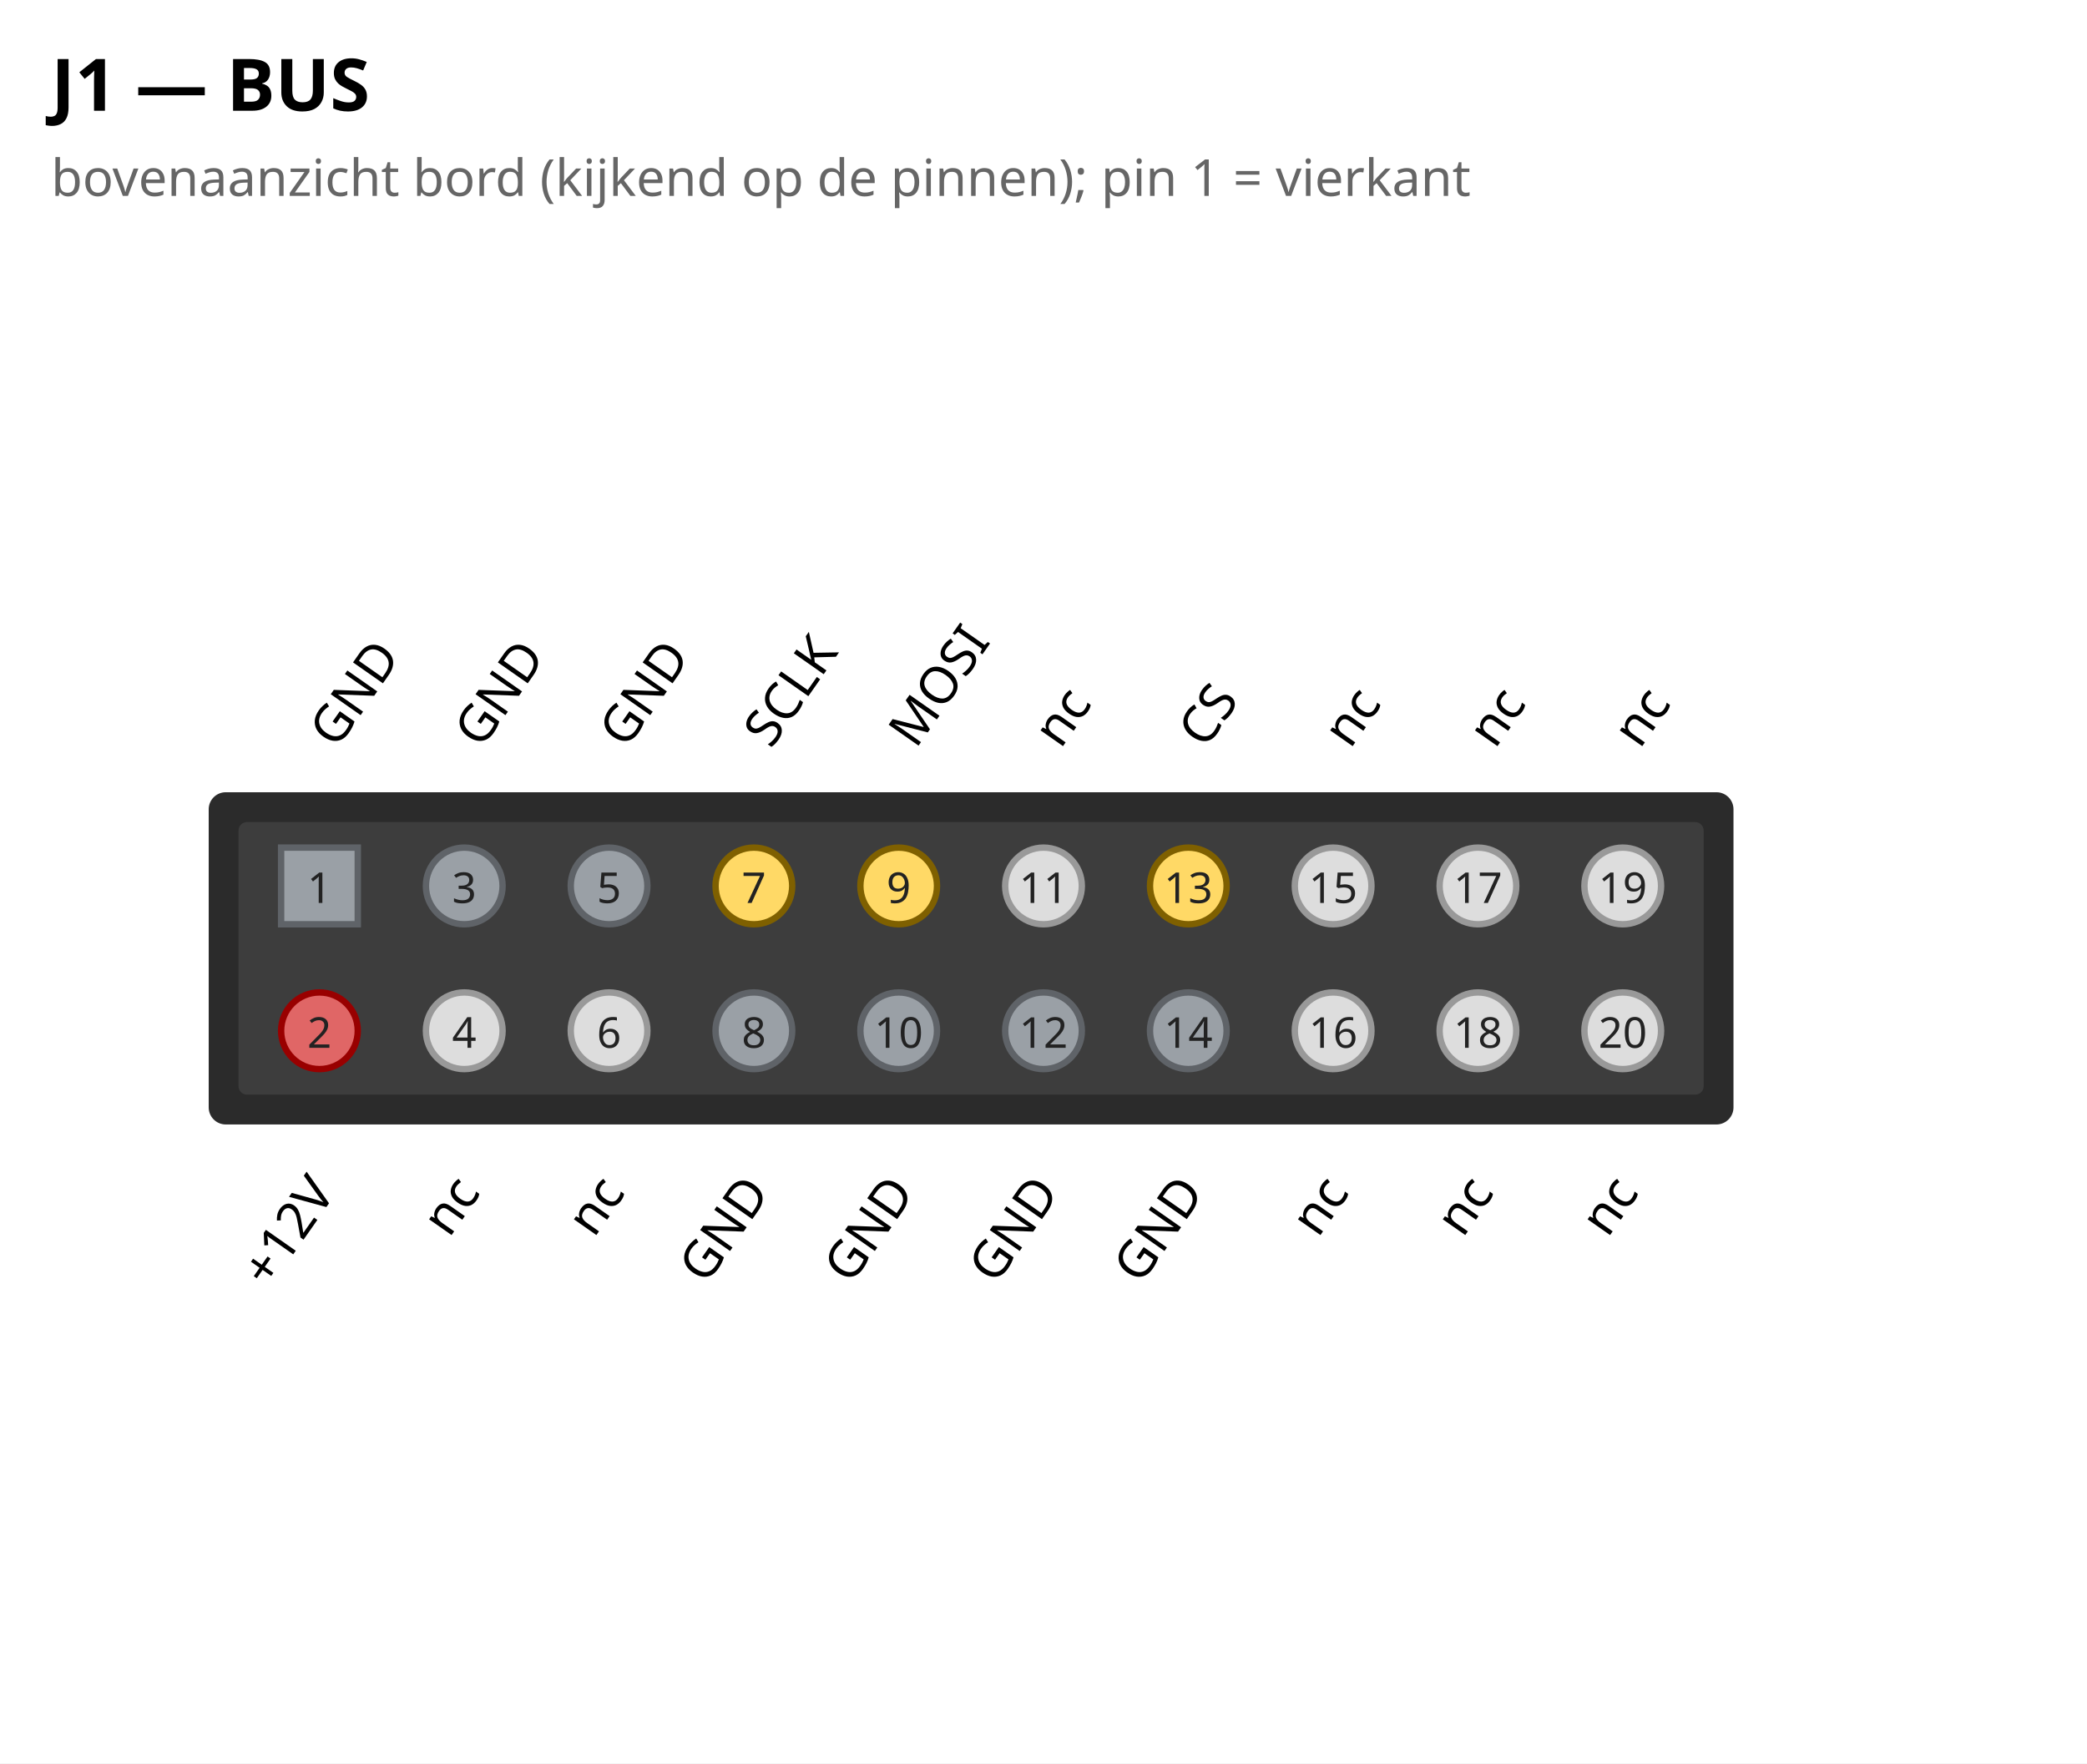
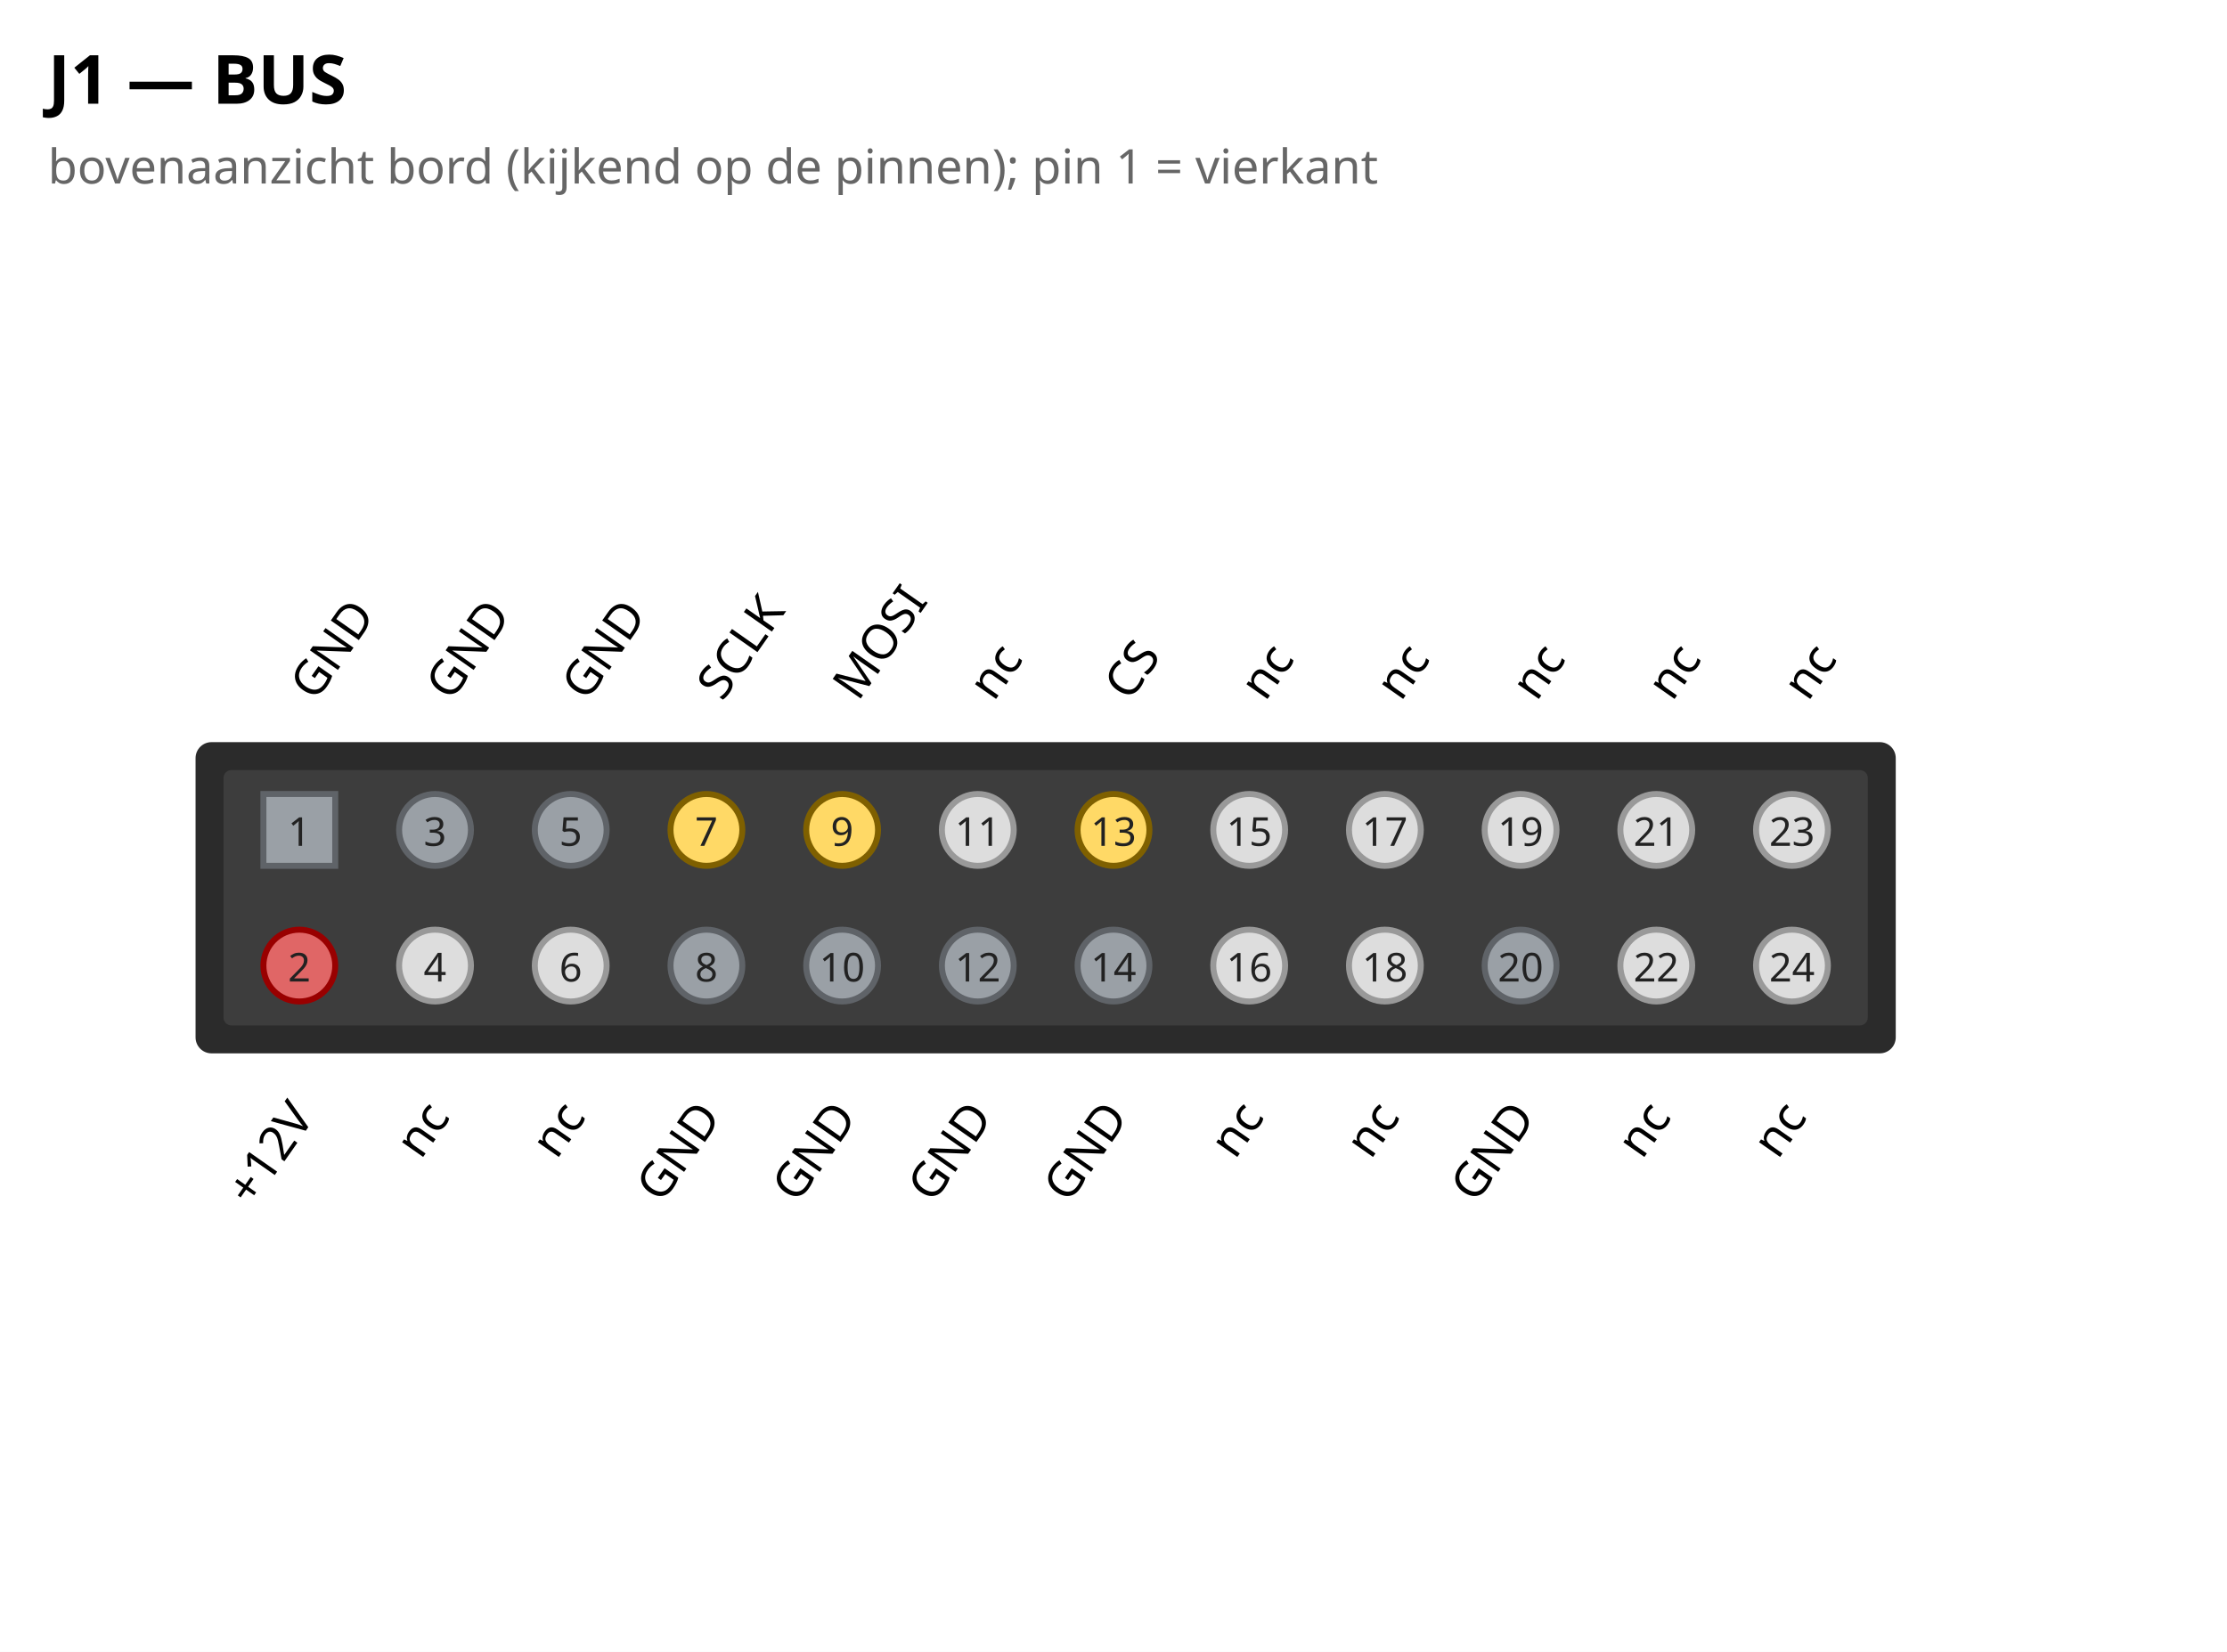
- <svg xmlns="http://www.w3.org/2000/svg" width="490" height="414" viewBox="0 0 490 414" font-family="sans-serif">
-   <rect width="490" height="414" fill="white" />
+ <svg xmlns="http://www.w3.org/2000/svg" width="558" height="414" viewBox="0 0 558 414" font-family="sans-serif">
+   <rect width="558" height="414" fill="white" />
  <text x="12" y="26" font-size="17" font-weight="bold">J1 — BUS</text>
  <text x="12" y="46" font-size="12" fill="#666">bovenaanzicht bord (kijkend op de pinnen); pin 1 = vierkant</text>
-   <rect x="49.0" y="186.0" width="358.0" height="78.0" rx="4" fill="#2b2b2b" />
-   <rect x="56.0" y="193.0" width="344.0" height="64.0" rx="2" fill="#3d3d3d" />
+   <rect x="49.0" y="186.0" width="426.0" height="78.0" rx="4" fill="#2b2b2b" />
+   <rect x="56.0" y="193.0" width="412.0" height="64.0" rx="2" fill="#3d3d3d" />
  <rect x="66.0" y="199.0" width="18" height="18" fill="#9aa0a6" stroke="#5f6368" stroke-width="1.5" />
  <text x="75.0" y="212.0" font-size="10" text-anchor="middle" fill="#222">1</text>
  <text x="79.0" y="176.0" font-size="12" transform="rotate(-55 79.0 176.0)">GND</text>
  <circle cx="75.0" cy="242.0" r="9" fill="#e06666" stroke="#990000" stroke-width="1.5" />
  <text x="75.0" y="246.0" font-size="10" text-anchor="middle" fill="#222">2</text>
  <text x="79.0" y="280.0" font-size="12" text-anchor="end" transform="rotate(-55 79.0 280.0)">+12V</text>
  <circle cx="109.0" cy="208.0" r="9" fill="#9aa0a6" stroke="#5f6368" stroke-width="1.5" />
  <text x="109.0" y="212.0" font-size="10" text-anchor="middle" fill="#222">3</text>
  <text x="113.0" y="176.0" font-size="12" transform="rotate(-55 113.0 176.0)">GND</text>
  <circle cx="109.0" cy="242.0" r="9" fill="#ddd" stroke="#999" stroke-width="1.5" />
  <text x="109.0" y="246.0" font-size="10" text-anchor="middle" fill="#222">4</text>
  <text x="113.0" y="280.0" font-size="12" text-anchor="end" transform="rotate(-55 113.0 280.0)">nc</text>
  <circle cx="143.0" cy="208.0" r="9" fill="#9aa0a6" stroke="#5f6368" stroke-width="1.5" />
  <text x="143.0" y="212.0" font-size="10" text-anchor="middle" fill="#222">5</text>
  <text x="147.0" y="176.0" font-size="12" transform="rotate(-55 147.0 176.0)">GND</text>
  <circle cx="143.0" cy="242.0" r="9" fill="#ddd" stroke="#999" stroke-width="1.5" />
  <text x="143.0" y="246.0" font-size="10" text-anchor="middle" fill="#222">6</text>
  <text x="147.0" y="280.0" font-size="12" text-anchor="end" transform="rotate(-55 147.0 280.0)">nc</text>
  <circle cx="177.0" cy="208.0" r="9" fill="#ffd966" stroke="#7f6000" stroke-width="1.5" />
  <text x="177.0" y="212.0" font-size="10" text-anchor="middle" fill="#222">7</text>
  <text x="181.0" y="176.0" font-size="12" transform="rotate(-55 181.0 176.0)">SCLK</text>
  <circle cx="177.0" cy="242.0" r="9" fill="#9aa0a6" stroke="#5f6368" stroke-width="1.5" />
  <text x="177.0" y="246.0" font-size="10" text-anchor="middle" fill="#222">8</text>
  <text x="181.0" y="280.0" font-size="12" text-anchor="end" transform="rotate(-55 181.0 280.0)">GND</text>
  <circle cx="211.0" cy="208.0" r="9" fill="#ffd966" stroke="#7f6000" stroke-width="1.5" />
  <text x="211.0" y="212.0" font-size="10" text-anchor="middle" fill="#222">9</text>
  <text x="215.0" y="176.0" font-size="12" transform="rotate(-55 215.0 176.0)">MOSI</text>
  <circle cx="211.0" cy="242.0" r="9" fill="#9aa0a6" stroke="#5f6368" stroke-width="1.5" />
  <text x="211.0" y="246.0" font-size="10" text-anchor="middle" fill="#222">10</text>
  <text x="215.0" y="280.0" font-size="12" text-anchor="end" transform="rotate(-55 215.0 280.0)">GND</text>
  <circle cx="245.0" cy="208.0" r="9" fill="#ddd" stroke="#999" stroke-width="1.5" />
  <text x="245.0" y="212.0" font-size="10" text-anchor="middle" fill="#222">11</text>
  <text x="249.0" y="176.0" font-size="12" transform="rotate(-55 249.0 176.0)">nc</text>
  <circle cx="245.0" cy="242.0" r="9" fill="#9aa0a6" stroke="#5f6368" stroke-width="1.5" />
  <text x="245.0" y="246.0" font-size="10" text-anchor="middle" fill="#222">12</text>
  <text x="249.0" y="280.0" font-size="12" text-anchor="end" transform="rotate(-55 249.0 280.0)">GND</text>
  <circle cx="279.0" cy="208.0" r="9" fill="#ffd966" stroke="#7f6000" stroke-width="1.5" />
  <text x="279.0" y="212.0" font-size="10" text-anchor="middle" fill="#222">13</text>
  <text x="283.0" y="176.0" font-size="12" transform="rotate(-55 283.0 176.0)">CS</text>
  <circle cx="279.0" cy="242.0" r="9" fill="#9aa0a6" stroke="#5f6368" stroke-width="1.5" />
  <text x="279.0" y="246.0" font-size="10" text-anchor="middle" fill="#222">14</text>
  <text x="283.0" y="280.0" font-size="12" text-anchor="end" transform="rotate(-55 283.0 280.0)">GND</text>
  <circle cx="313.0" cy="208.0" r="9" fill="#ddd" stroke="#999" stroke-width="1.5" />
  <text x="313.0" y="212.0" font-size="10" text-anchor="middle" fill="#222">15</text>
  <text x="317.0" y="176.0" font-size="12" transform="rotate(-55 317.0 176.0)">nc</text>
  <circle cx="313.0" cy="242.0" r="9" fill="#ddd" stroke="#999" stroke-width="1.5" />
  <text x="313.0" y="246.0" font-size="10" text-anchor="middle" fill="#222">16</text>
  <text x="317.0" y="280.0" font-size="12" text-anchor="end" transform="rotate(-55 317.0 280.0)">nc</text>
  <circle cx="347.0" cy="208.0" r="9" fill="#ddd" stroke="#999" stroke-width="1.5" />
  <text x="347.0" y="212.0" font-size="10" text-anchor="middle" fill="#222">17</text>
  <text x="351.0" y="176.0" font-size="12" transform="rotate(-55 351.0 176.0)">nc</text>
  <circle cx="347.0" cy="242.0" r="9" fill="#ddd" stroke="#999" stroke-width="1.5" />
  <text x="347.0" y="246.0" font-size="10" text-anchor="middle" fill="#222">18</text>
  <text x="351.0" y="280.0" font-size="12" text-anchor="end" transform="rotate(-55 351.0 280.0)">nc</text>
  <circle cx="381.0" cy="208.0" r="9" fill="#ddd" stroke="#999" stroke-width="1.5" />
  <text x="381.0" y="212.0" font-size="10" text-anchor="middle" fill="#222">19</text>
  <text x="385.0" y="176.0" font-size="12" transform="rotate(-55 385.0 176.0)">nc</text>
-   <circle cx="381.0" cy="242.0" r="9" fill="#ddd" stroke="#999" stroke-width="1.5" />
+   <circle cx="381.0" cy="242.0" r="9" fill="#9aa0a6" stroke="#5f6368" stroke-width="1.5" />
  <text x="381.0" y="246.0" font-size="10" text-anchor="middle" fill="#222">20</text>
-   <text x="385.0" y="280.0" font-size="12" text-anchor="end" transform="rotate(-55 385.0 280.0)">nc</text>
+   <text x="385.0" y="280.0" font-size="12" text-anchor="end" transform="rotate(-55 385.0 280.0)">GND</text>
+   <circle cx="415.0" cy="208.0" r="9" fill="#ddd" stroke="#999" stroke-width="1.5" />
+   <text x="415.0" y="212.0" font-size="10" text-anchor="middle" fill="#222">21</text>
+   <text x="419.0" y="176.0" font-size="12" transform="rotate(-55 419.0 176.0)">nc</text>
+   <circle cx="415.0" cy="242.0" r="9" fill="#ddd" stroke="#999" stroke-width="1.5" />
+   <text x="415.0" y="246.0" font-size="10" text-anchor="middle" fill="#222">22</text>
+   <text x="419.0" y="280.0" font-size="12" text-anchor="end" transform="rotate(-55 419.0 280.0)">nc</text>
+   <circle cx="449.0" cy="208.0" r="9" fill="#ddd" stroke="#999" stroke-width="1.5" />
+   <text x="449.0" y="212.0" font-size="10" text-anchor="middle" fill="#222">23</text>
+   <text x="453.0" y="176.0" font-size="12" transform="rotate(-55 453.0 176.0)">nc</text>
+   <circle cx="449.0" cy="242.0" r="9" fill="#ddd" stroke="#999" stroke-width="1.5" />
+   <text x="449.0" y="246.0" font-size="10" text-anchor="middle" fill="#222">24</text>
+   <text x="453.0" y="280.0" font-size="12" text-anchor="end" transform="rotate(-55 453.0 280.0)">nc</text>
</svg>
